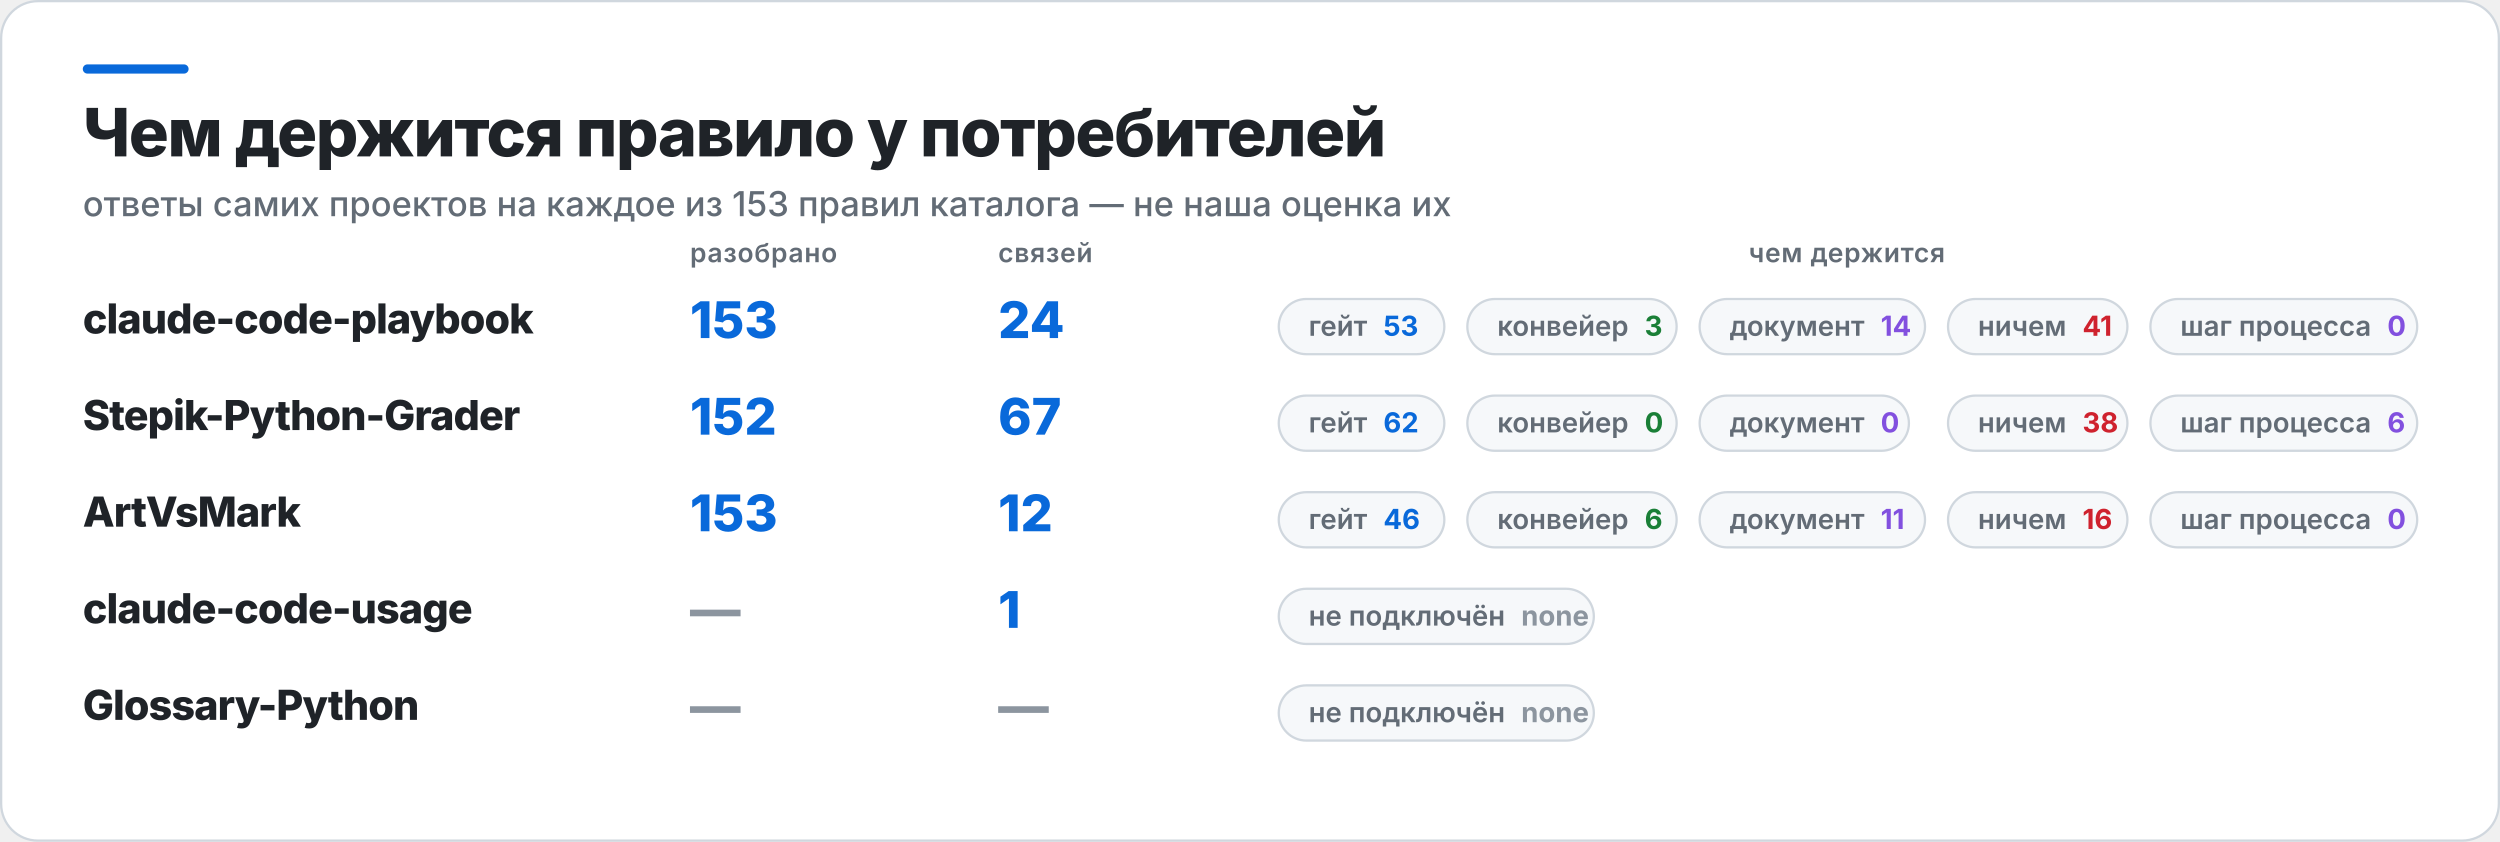
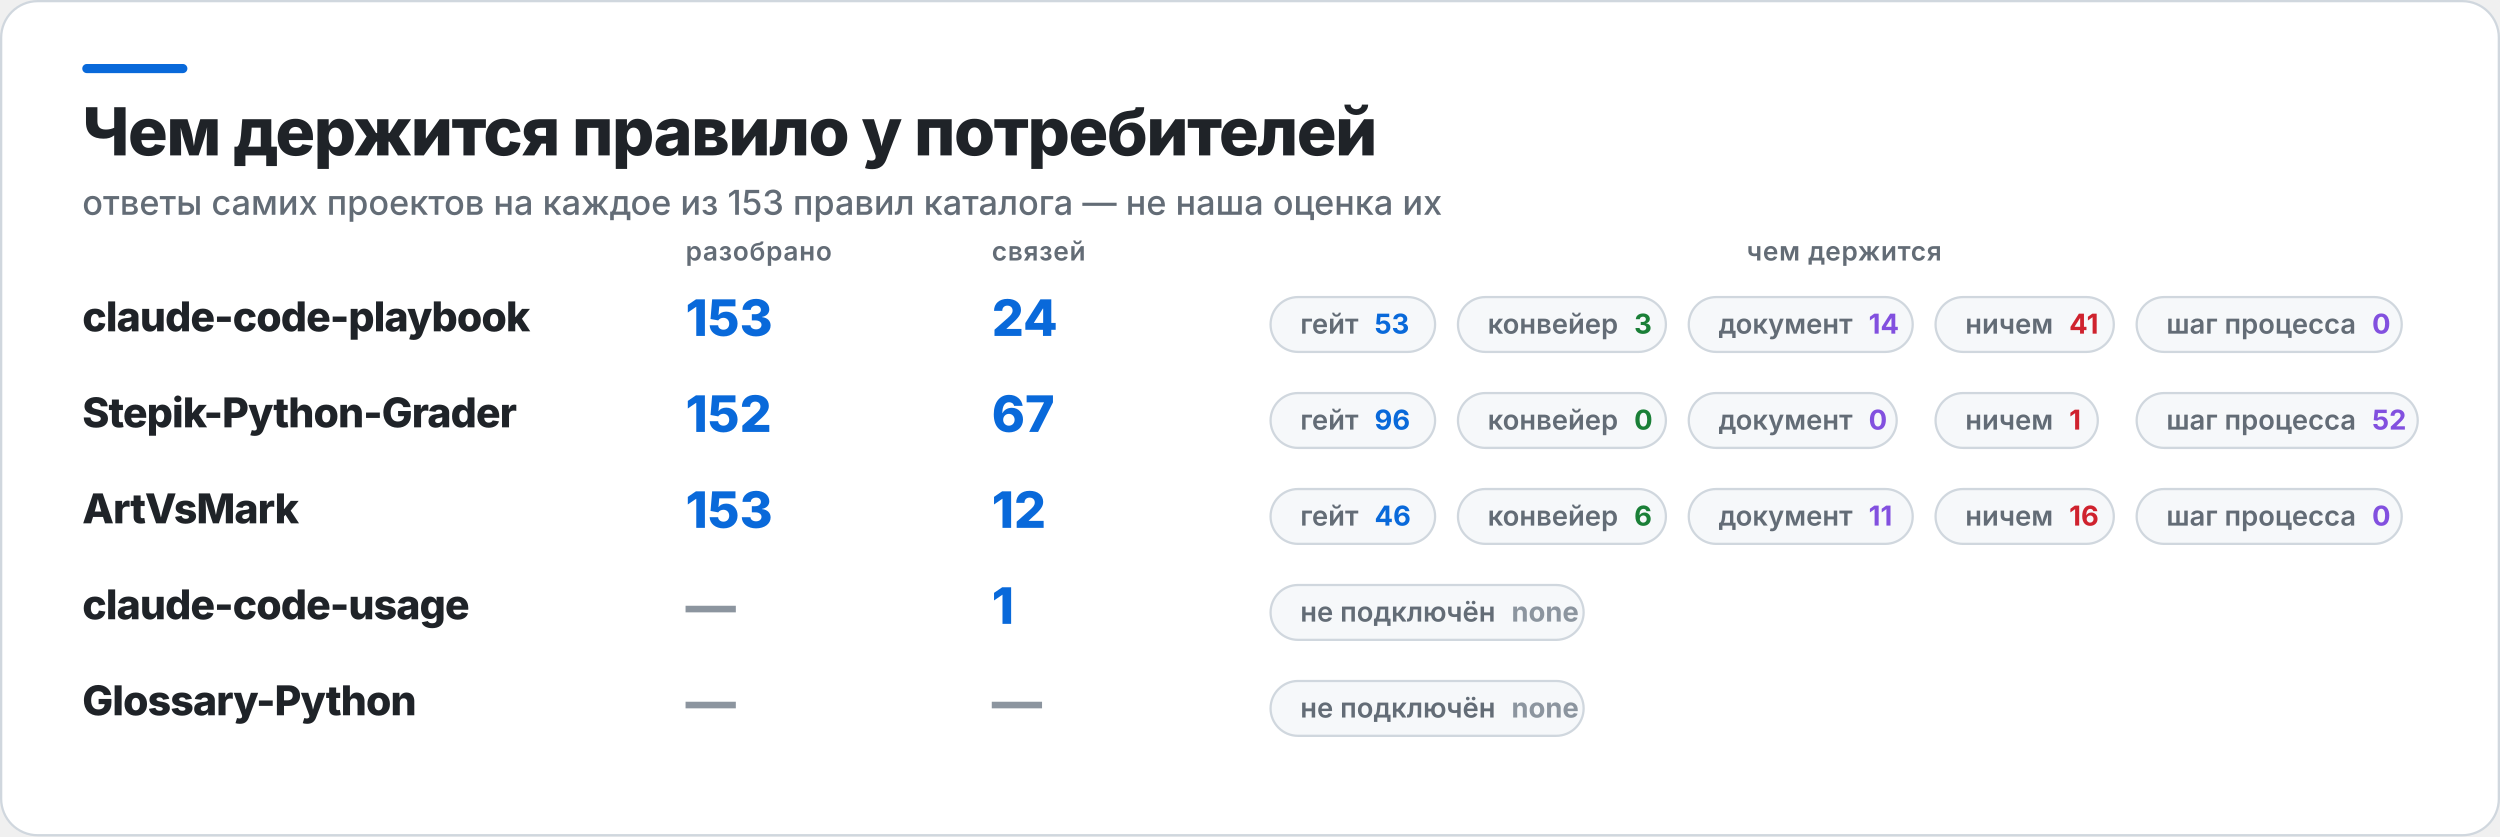
- <svg xmlns="http://www.w3.org/2000/svg" width="1087" height="366" viewBox="0 0 1087 366" role="img" aria-label="Чем держится правило у потребителей">
-   <rect x="0.5" y="0.5" width="1086" height="365" rx="16" fill="#FFFFFF" stroke="#D0D7DE" />
+ <svg xmlns="http://www.w3.org/2000/svg" width="1094" height="366" viewBox="0 0 1094 366" role="img" aria-label="Чем держится правило у потребителей">
+   <rect x="0.5" y="0.5" width="1093" height="365" rx="16" fill="#FFFFFF" stroke="#D0D7DE" />
  <rect x="36" y="28" width="46" height="4" rx="2" fill="#0969DA" />
  <text x="36" y="68" fill="#1F2328" font-family="Inter,Segoe UI,Helvetica,Arial,sans-serif" font-size="29" font-weight="800" letter-spacing="-0.6">Чем держится правило у потребителей</text>
  <text x="36" y="94" fill="#636C76" font-family="Inter,Segoe UI,Helvetica,Arial,sans-serif" font-size="15" font-weight="500">ответы самих проектов на каждое из 153 правил каталога — не наша оценка их</text>
  <text x="300" y="114" fill="#636C76" font-family="Inter,Segoe UI,Helvetica,Arial,sans-serif" font-size="11.5" font-weight="600" letter-spacing="0.3">разобрано</text>
  <text x="434" y="114" fill="#636C76" font-family="Inter,Segoe UI,Helvetica,Arial,sans-serif" font-size="11.5" font-weight="600" letter-spacing="0.3">связей</text>
-   <text x="803" y="114" fill="#636C76" font-family="Inter,Segoe UI,Helvetica,Arial,sans-serif" font-size="11.5" font-weight="600" letter-spacing="0.3" text-anchor="middle">чем держится</text>
+   <text x="807" y="114" fill="#636C76" font-family="Inter,Segoe UI,Helvetica,Arial,sans-serif" font-size="11.5" font-weight="600" letter-spacing="0.3" text-anchor="middle">чем держится</text>
  <text x="36" y="145" fill="#1F2328" font-family="Inter,Segoe UI,Helvetica,Arial,sans-serif" font-size="18" font-weight="800" letter-spacing="-0.4">claude-code-playbook</text>
  <text x="300" y="147" fill="#0969DA" font-family="Inter,Segoe UI,Helvetica,Arial,sans-serif" font-size="22" font-weight="800">153</text>
  <text x="434" y="147" fill="#0969DA" font-family="Inter,Segoe UI,Helvetica,Arial,sans-serif" font-size="22" font-weight="800">24</text>
  <rect x="556" y="130" width="72" height="24" rx="12" fill="#F6F8FA" stroke="#D0D7DE" />
  <text x="569" y="146" fill="#636C76" font-family="Inter,Segoe UI,Helvetica,Arial,sans-serif" font-size="12" font-weight="600">гейт<tspan fill="#0969DA" font-weight="700" dx="7">53</tspan>
  </text>
  <rect x="638" y="130" width="91" height="24" rx="12" fill="#F6F8FA" stroke="#D0D7DE" />
  <text x="651" y="146" fill="#636C76" font-family="Inter,Segoe UI,Helvetica,Arial,sans-serif" font-size="12" font-weight="600">конвейер<tspan fill="#1A7F37" font-weight="700" dx="7">3</tspan>
  </text>
  <rect x="739" y="130" width="98" height="24" rx="12" fill="#F6F8FA" stroke="#D0D7DE" />
  <text x="752" y="146" fill="#636C76" font-family="Inter,Segoe UI,Helvetica,Arial,sans-serif" font-size="12" font-weight="600">документ<tspan fill="#8250DF" font-weight="700" dx="7">14</tspan>
  </text>
  <rect x="847" y="130" width="78" height="24" rx="12" fill="#F6F8FA" stroke="#D0D7DE" />
  <text x="860" y="146" fill="#636C76" font-family="Inter,Segoe UI,Helvetica,Arial,sans-serif" font-size="12" font-weight="600">ничем<tspan fill="#CF222E" font-weight="700" dx="7">41</tspan>
  </text>
  <rect x="935" y="130" width="116" height="24" rx="12" fill="#F6F8FA" stroke="#D0D7DE" />
  <text x="948" y="146" fill="#636C76" font-family="Inter,Segoe UI,Helvetica,Arial,sans-serif" font-size="12" font-weight="600">шаг процесса<tspan fill="#8250DF" font-weight="700" dx="7">0</tspan>
  </text>
  <text x="36" y="187" fill="#1F2328" font-family="Inter,Segoe UI,Helvetica,Arial,sans-serif" font-size="18" font-weight="800" letter-spacing="-0.4">Stepik-Python-Grader</text>
  <text x="300" y="189" fill="#0969DA" font-family="Inter,Segoe UI,Helvetica,Arial,sans-serif" font-size="22" font-weight="800">152</text>
  <text x="434" y="189" fill="#0969DA" font-family="Inter,Segoe UI,Helvetica,Arial,sans-serif" font-size="22" font-weight="800">67</text>
  <rect x="556" y="172" width="72" height="24" rx="12" fill="#F6F8FA" stroke="#D0D7DE" />
-   <text x="569" y="188" fill="#636C76" font-family="Inter,Segoe UI,Helvetica,Arial,sans-serif" font-size="12" font-weight="600">гейт<tspan fill="#0969DA" font-weight="700" dx="7">62</tspan>
+   <text x="569" y="188" fill="#636C76" font-family="Inter,Segoe UI,Helvetica,Arial,sans-serif" font-size="12" font-weight="600">гейт<tspan fill="#0969DA" font-weight="700" dx="7">96</tspan>
  </text>
  <rect x="638" y="172" width="91" height="24" rx="12" fill="#F6F8FA" stroke="#D0D7DE" />
  <text x="651" y="188" fill="#636C76" font-family="Inter,Segoe UI,Helvetica,Arial,sans-serif" font-size="12" font-weight="600">конвейер<tspan fill="#1A7F37" font-weight="700" dx="7">0</tspan>
  </text>
  <rect x="739" y="172" width="91" height="24" rx="12" fill="#F6F8FA" stroke="#D0D7DE" />
  <text x="752" y="188" fill="#636C76" font-family="Inter,Segoe UI,Helvetica,Arial,sans-serif" font-size="12" font-weight="600">документ<tspan fill="#8250DF" font-weight="700" dx="7">0</tspan>
  </text>
-   <rect x="847" y="172" width="78" height="24" rx="12" fill="#F6F8FA" stroke="#D0D7DE" />
-   <text x="860" y="188" fill="#636C76" font-family="Inter,Segoe UI,Helvetica,Arial,sans-serif" font-size="12" font-weight="600">ничем<tspan fill="#CF222E" font-weight="700" dx="7">38</tspan>
+   <rect x="847" y="172" width="71" height="24" rx="12" fill="#F6F8FA" stroke="#D0D7DE" />
+   <text x="860" y="188" fill="#636C76" font-family="Inter,Segoe UI,Helvetica,Arial,sans-serif" font-size="12" font-weight="600">ничем<tspan fill="#CF222E" font-weight="700" dx="7">1</tspan>
  </text>
-   <rect x="935" y="172" width="116" height="24" rx="12" fill="#F6F8FA" stroke="#D0D7DE" />
-   <text x="948" y="188" fill="#636C76" font-family="Inter,Segoe UI,Helvetica,Arial,sans-serif" font-size="12" font-weight="600">шаг процесса<tspan fill="#8250DF" font-weight="700" dx="7">6</tspan>
+   <rect x="935" y="172" width="123" height="24" rx="12" fill="#F6F8FA" stroke="#D0D7DE" />
+   <text x="948" y="188" fill="#636C76" font-family="Inter,Segoe UI,Helvetica,Arial,sans-serif" font-size="12" font-weight="600">шаг процесса<tspan fill="#8250DF" font-weight="700" dx="7">52</tspan>
  </text>
  <text x="36" y="229" fill="#1F2328" font-family="Inter,Segoe UI,Helvetica,Arial,sans-serif" font-size="18" font-weight="800" letter-spacing="-0.4">ArtVsMark</text>
  <text x="300" y="231" fill="#0969DA" font-family="Inter,Segoe UI,Helvetica,Arial,sans-serif" font-size="22" font-weight="800">153</text>
  <text x="434" y="231" fill="#0969DA" font-family="Inter,Segoe UI,Helvetica,Arial,sans-serif" font-size="22" font-weight="800">12</text>
  <rect x="556" y="214" width="72" height="24" rx="12" fill="#F6F8FA" stroke="#D0D7DE" />
  <text x="569" y="230" fill="#636C76" font-family="Inter,Segoe UI,Helvetica,Arial,sans-serif" font-size="12" font-weight="600">гейт<tspan fill="#0969DA" font-weight="700" dx="7">46</tspan>
  </text>
  <rect x="638" y="214" width="91" height="24" rx="12" fill="#F6F8FA" stroke="#D0D7DE" />
  <text x="651" y="230" fill="#636C76" font-family="Inter,Segoe UI,Helvetica,Arial,sans-serif" font-size="12" font-weight="600">конвейер<tspan fill="#1A7F37" font-weight="700" dx="7">6</tspan>
  </text>
  <rect x="739" y="214" width="98" height="24" rx="12" fill="#F6F8FA" stroke="#D0D7DE" />
  <text x="752" y="230" fill="#636C76" font-family="Inter,Segoe UI,Helvetica,Arial,sans-serif" font-size="12" font-weight="600">документ<tspan fill="#8250DF" font-weight="700" dx="7">11</tspan>
  </text>
  <rect x="847" y="214" width="78" height="24" rx="12" fill="#F6F8FA" stroke="#D0D7DE" />
  <text x="860" y="230" fill="#636C76" font-family="Inter,Segoe UI,Helvetica,Arial,sans-serif" font-size="12" font-weight="600">ничем<tspan fill="#CF222E" font-weight="700" dx="7">16</tspan>
  </text>
  <rect x="935" y="214" width="116" height="24" rx="12" fill="#F6F8FA" stroke="#D0D7DE" />
  <text x="948" y="230" fill="#636C76" font-family="Inter,Segoe UI,Helvetica,Arial,sans-serif" font-size="12" font-weight="600">шаг процесса<tspan fill="#8250DF" font-weight="700" dx="7">0</tspan>
  </text>
  <text x="36" y="271" fill="#1F2328" font-family="Inter,Segoe UI,Helvetica,Arial,sans-serif" font-size="18" font-weight="800" letter-spacing="-0.4">claude-code-usage</text>
  <text x="300" y="273" fill="#8C959F" font-family="Inter,Segoe UI,Helvetica,Arial,sans-serif" font-size="22" font-weight="800">—</text>
  <text x="434" y="273" fill="#0969DA" font-family="Inter,Segoe UI,Helvetica,Arial,sans-serif" font-size="22" font-weight="800">1</text>
  <rect x="556" y="256" width="137" height="24" rx="12" fill="#F6F8FA" stroke="#D0D7DE" />
  <text x="569" y="272" fill="#636C76" font-family="Inter,Segoe UI,Helvetica,Arial,sans-serif" font-size="12" font-weight="600">не подключён<tspan fill="#8C959F" font-weight="700" dx="7">none</tspan>
  </text>
  <text x="36" y="313" fill="#1F2328" font-family="Inter,Segoe UI,Helvetica,Arial,sans-serif" font-size="18" font-weight="800" letter-spacing="-0.4">Glossary-Python</text>
  <text x="300" y="315" fill="#8C959F" font-family="Inter,Segoe UI,Helvetica,Arial,sans-serif" font-size="22" font-weight="800">—</text>
  <text x="434" y="315" fill="#8C959F" font-family="Inter,Segoe UI,Helvetica,Arial,sans-serif" font-size="22" font-weight="800">—</text>
  <rect x="556" y="298" width="137" height="24" rx="12" fill="#F6F8FA" stroke="#D0D7DE" />
  <text x="569" y="314" fill="#636C76" font-family="Inter,Segoe UI,Helvetica,Arial,sans-serif" font-size="12" font-weight="600">не подключён<tspan fill="#8C959F" font-weight="700" dx="7">none</tspan>
  </text>
</svg>
